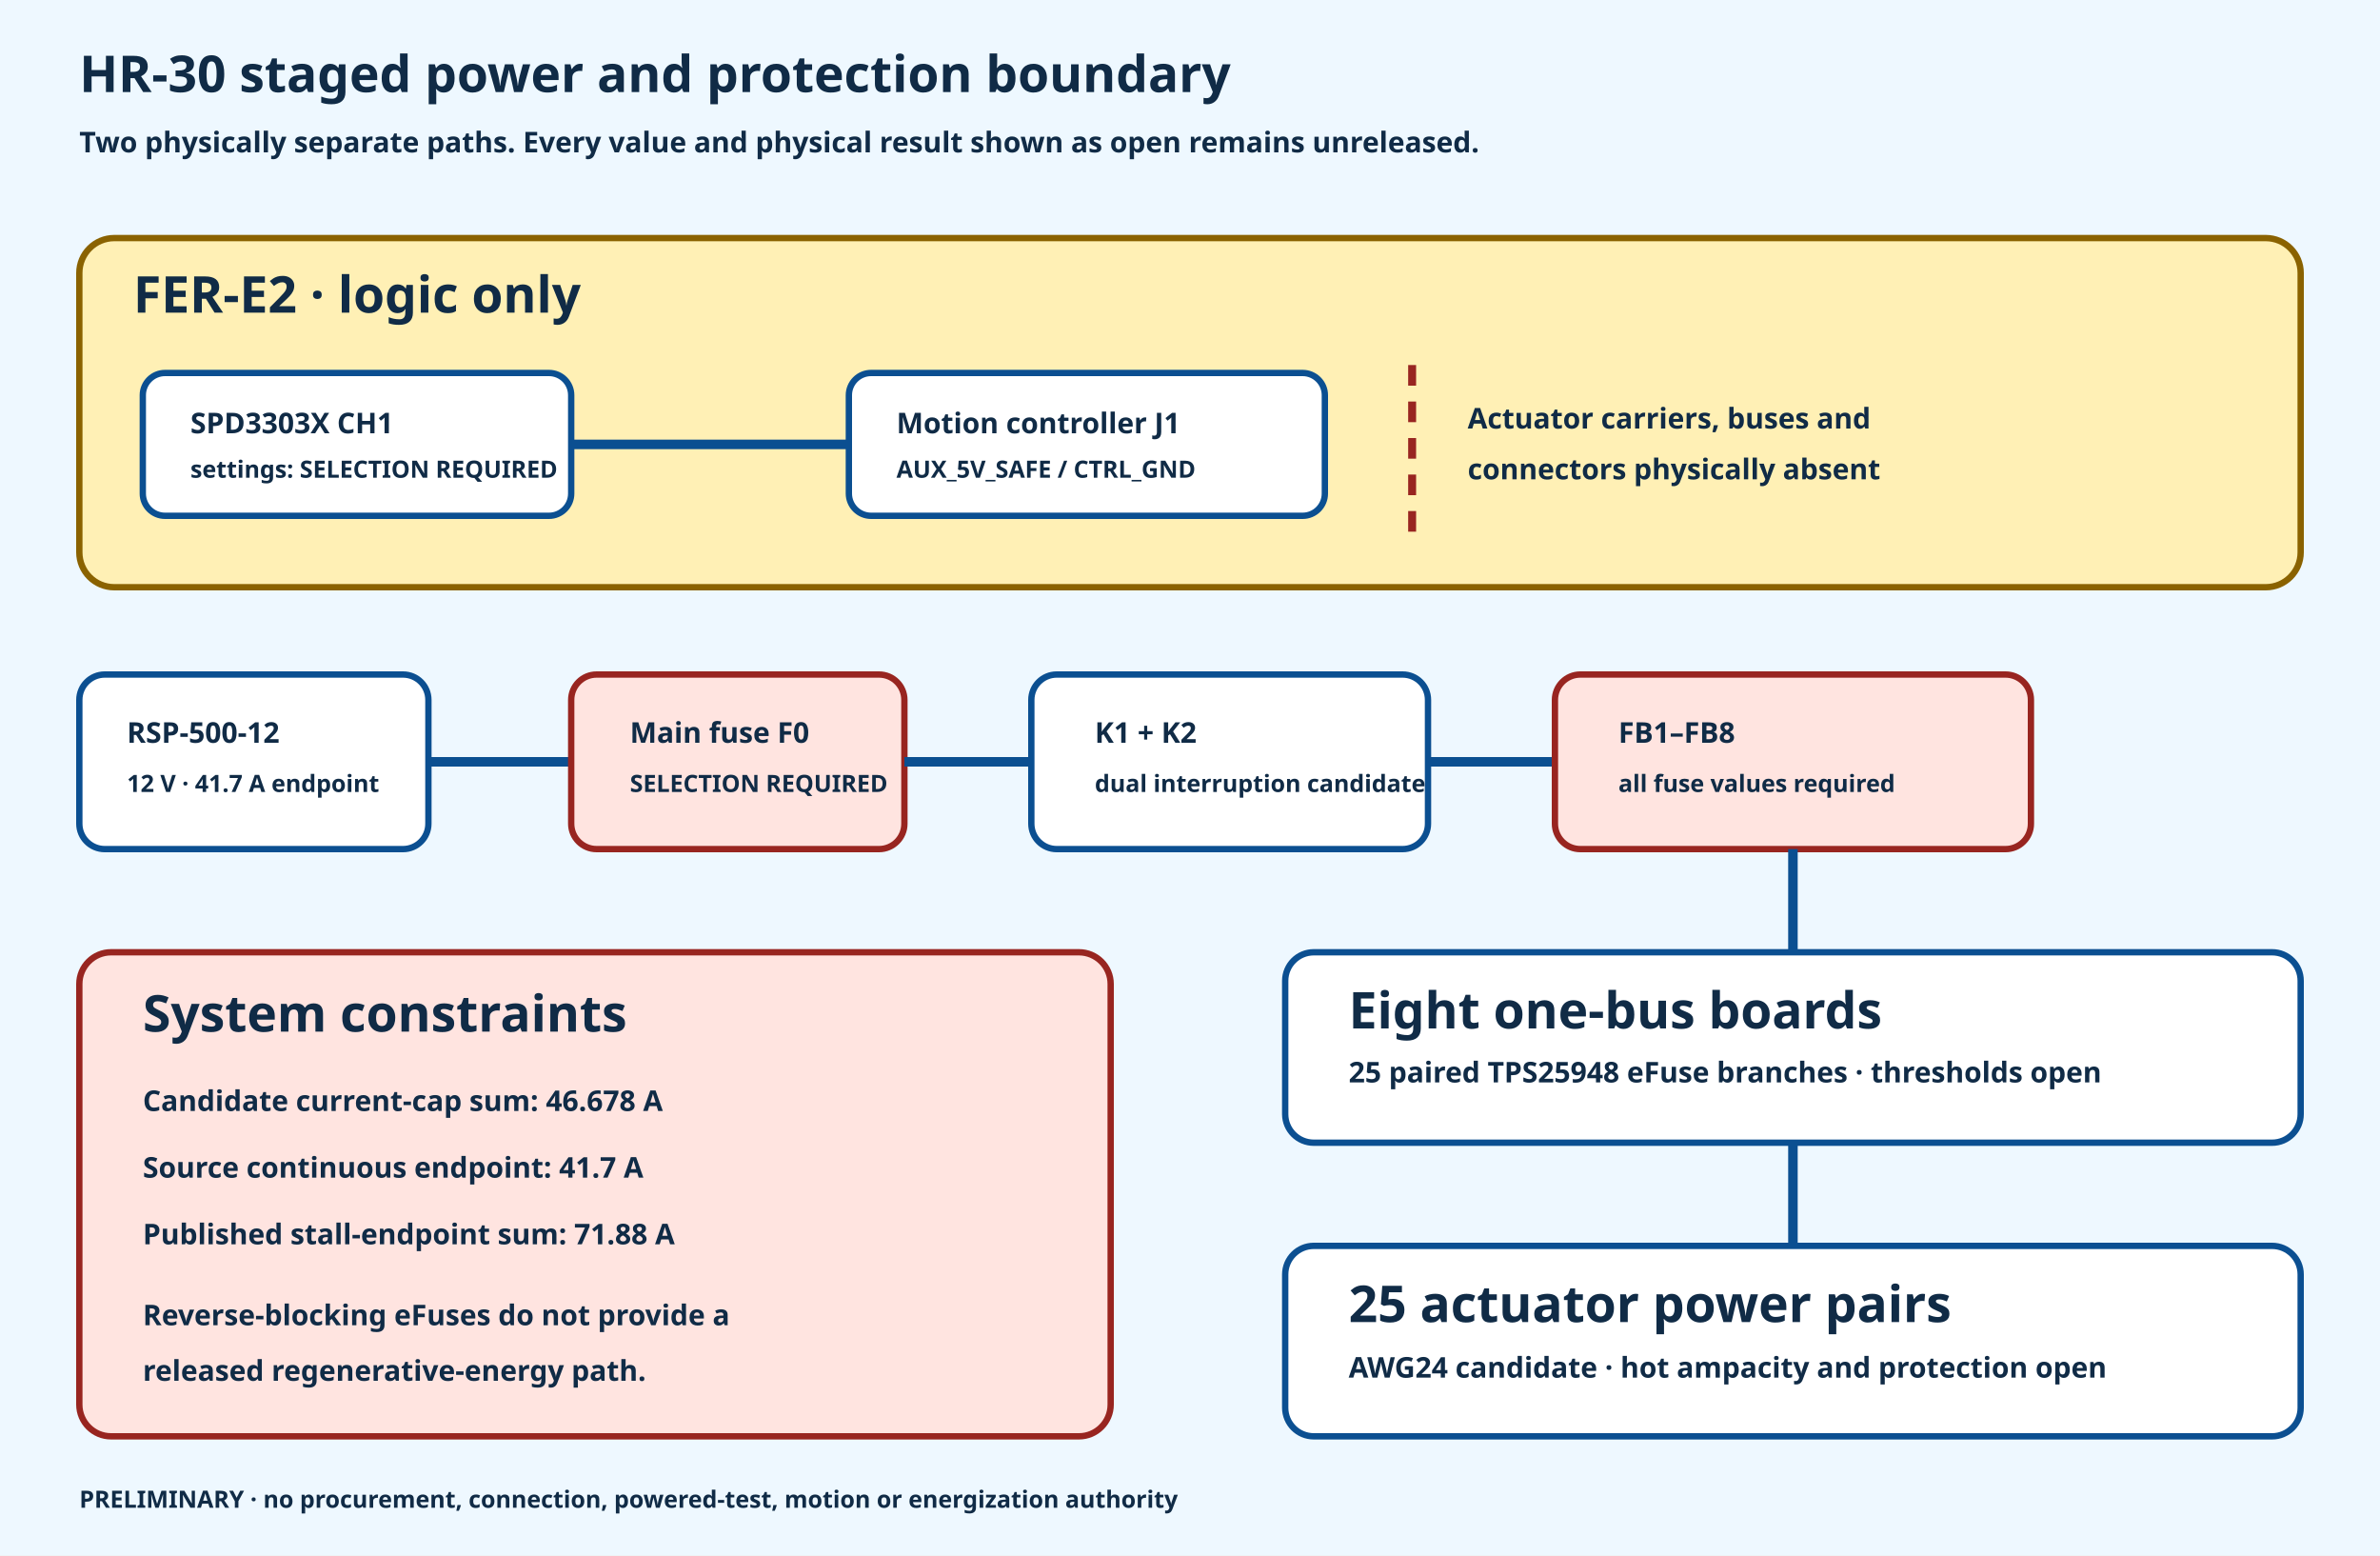
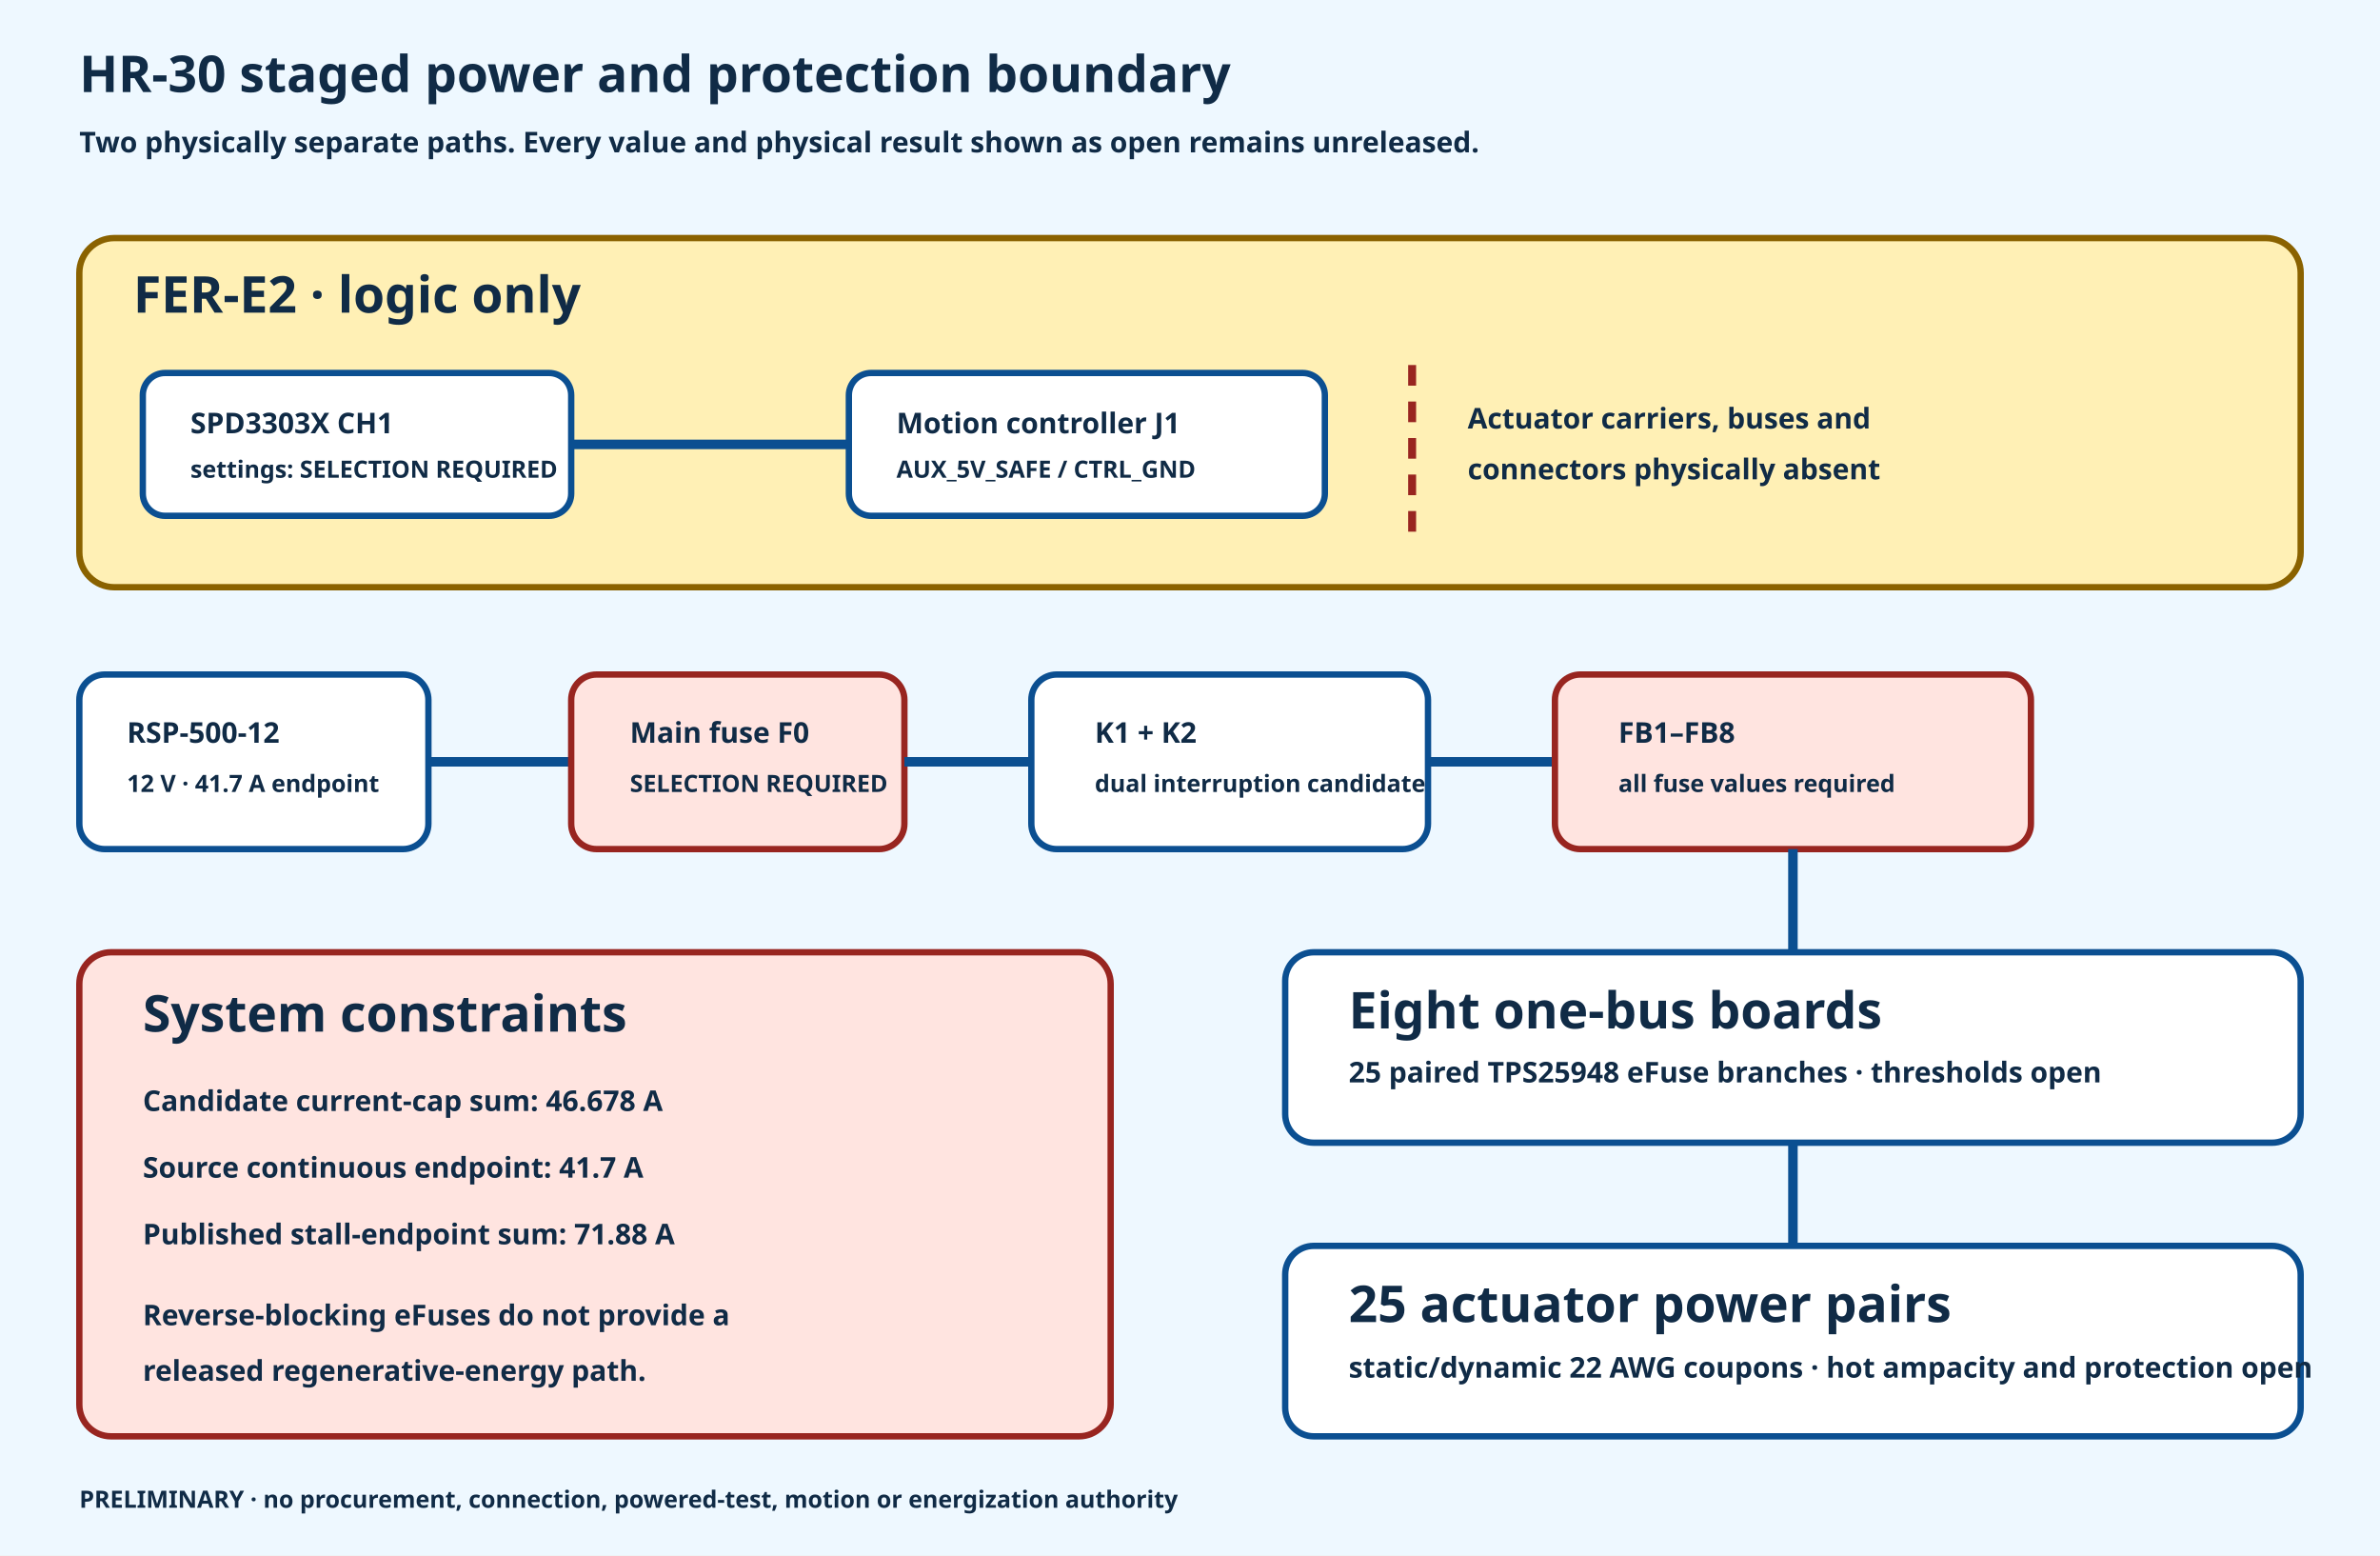
<svg xmlns="http://www.w3.org/2000/svg" width="1500" height="980" viewBox="0 0 1500 980" role="img" aria-labelledby="title desc">
  <style>text{font:600 18px system-ui;fill:#102b46}.h{font-size:32px;font-weight:900}.s{font-size:15px}.box{fill:#fff;stroke:#0b4f91;stroke-width:4}.gold{fill:#fff0b5;stroke:#8a6200;stroke-width:4}.hold{fill:#ffe4e0;stroke:#982520;stroke-width:4}.line{stroke:#0b4f91;stroke-width:6;fill:none}.dash{stroke:#982520;stroke-width:5;stroke-dasharray:13 10;fill:none}</style>
  <rect width="1500" height="980" fill="#eef8ff" />
  <text class="h" x="50" y="58">HR-30 staged power and protection boundary</text>
  <text x="50" y="96">Two physically separate paths. Every value and physical result shown as open remains unreleased.</text>
  <rect class="gold" x="50" y="150" width="1400" height="220" rx="22" />
  <text class="h" x="84" y="197">FER-E2 · logic only</text>
  <rect class="box" x="90" y="235" width="270" height="90" rx="14" />
  <text x="120" y="273">SPD3303X CH1</text>
  <text class="s" x="120" y="301">settings: SELECTION REQUIRED</text>
  <path class="line" d="M360 280H535" />
  <rect class="box" x="535" y="235" width="300" height="90" rx="14" />
  <text x="565" y="273">Motion controller J1</text>
  <text class="s" x="565" y="301">AUX_5V_SAFE / CTRL_GND</text>
  <path class="dash" d="M890 230V335" />
  <text x="925" y="270">Actuator carriers, buses and</text>
  <text x="925" y="302">connectors physically absent</text>
  <rect class="box" x="50" y="425" width="220" height="110" rx="16" />
  <text x="80" y="468">RSP-500-12</text>
  <text class="s" x="80" y="499">12 V · 41.7 A endpoint</text>
  <path class="line" d="M270 480H360" />
  <rect class="hold" x="360" y="425" width="210" height="110" rx="16" />
  <text x="397" y="468">Main fuse F0</text>
  <text class="s" x="397" y="499">SELECTION REQUIRED</text>
  <path class="line" d="M570 480H650" />
  <rect class="box" x="650" y="425" width="250" height="110" rx="16" />
  <text x="690" y="468">K1 + K2</text>
  <text class="s" x="690" y="499">dual interruption candidate</text>
  <path class="line" d="M900 480H980" />
  <rect class="hold" x="980" y="425" width="300" height="110" rx="16" />
  <text x="1020" y="468">FB1–FB8</text>
  <text class="s" x="1020" y="499">all fuse values required</text>
  <path class="line" d="M1130 535V600" />
  <rect class="box" x="810" y="600" width="640" height="120" rx="18" />
  <text class="h" x="850" y="648">Eight one-bus boards</text>
  <text x="850" y="682">25 paired TPS25948 eFuse branches · thresholds open</text>
  <path class="line" d="M1130 720V785" />
  <rect class="box" x="810" y="785" width="640" height="120" rx="18" />
  <text class="h" x="850" y="833">25 actuator power pairs</text>
-   <text x="850" y="868">AWG24 candidate · hot ampacity and protection open</text>
+   <text x="850" y="868">static/dynamic 22 AWG coupons · hot ampacity and protection open</text>
  <rect class="hold" x="50" y="600" width="650" height="305" rx="20" />
  <text class="h" x="90" y="650">System constraints</text>
  <text x="90" y="700">Candidate current-cap sum: 46.678 A</text>
  <text x="90" y="742">Source continuous endpoint: 41.7 A</text>
  <text x="90" y="784">Published stall-endpoint sum: 71.88 A</text>
  <text x="90" y="835">Reverse-blocking eFuses do not provide a</text>
  <text x="90" y="870">released regenerative-energy path.</text>
  <text class="s" x="50" y="950">PRELIMINARY · no procurement, connection, powered-test, motion or energization authority</text>
</svg>
